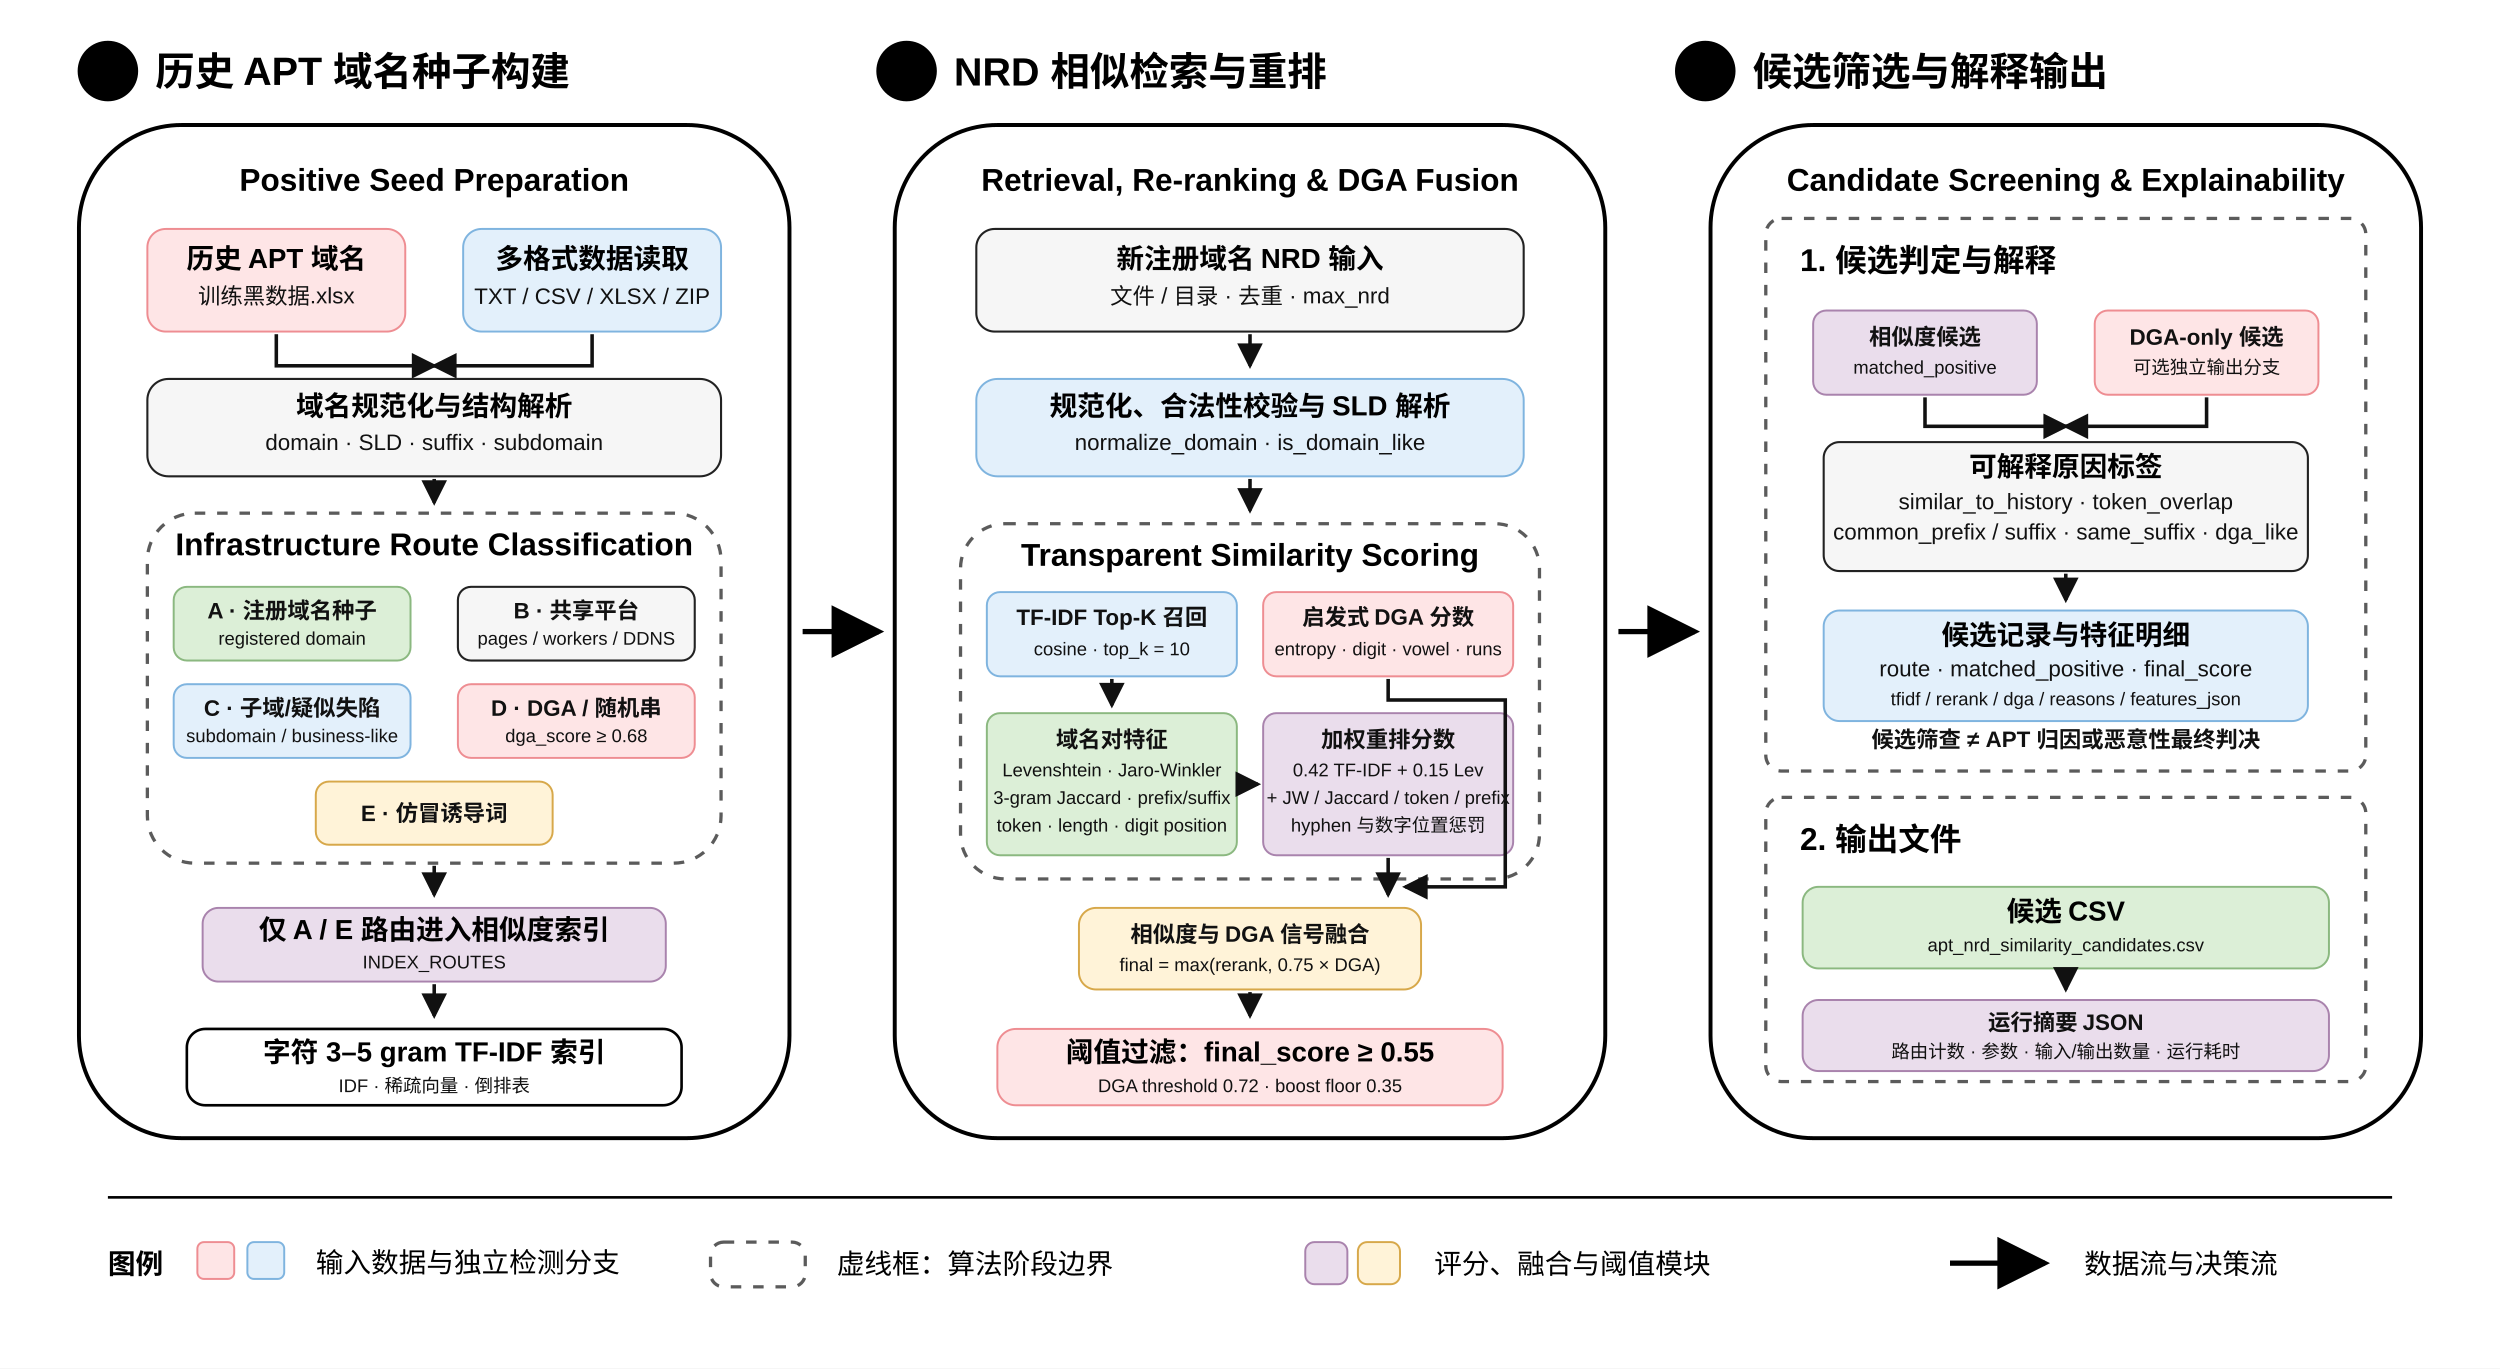
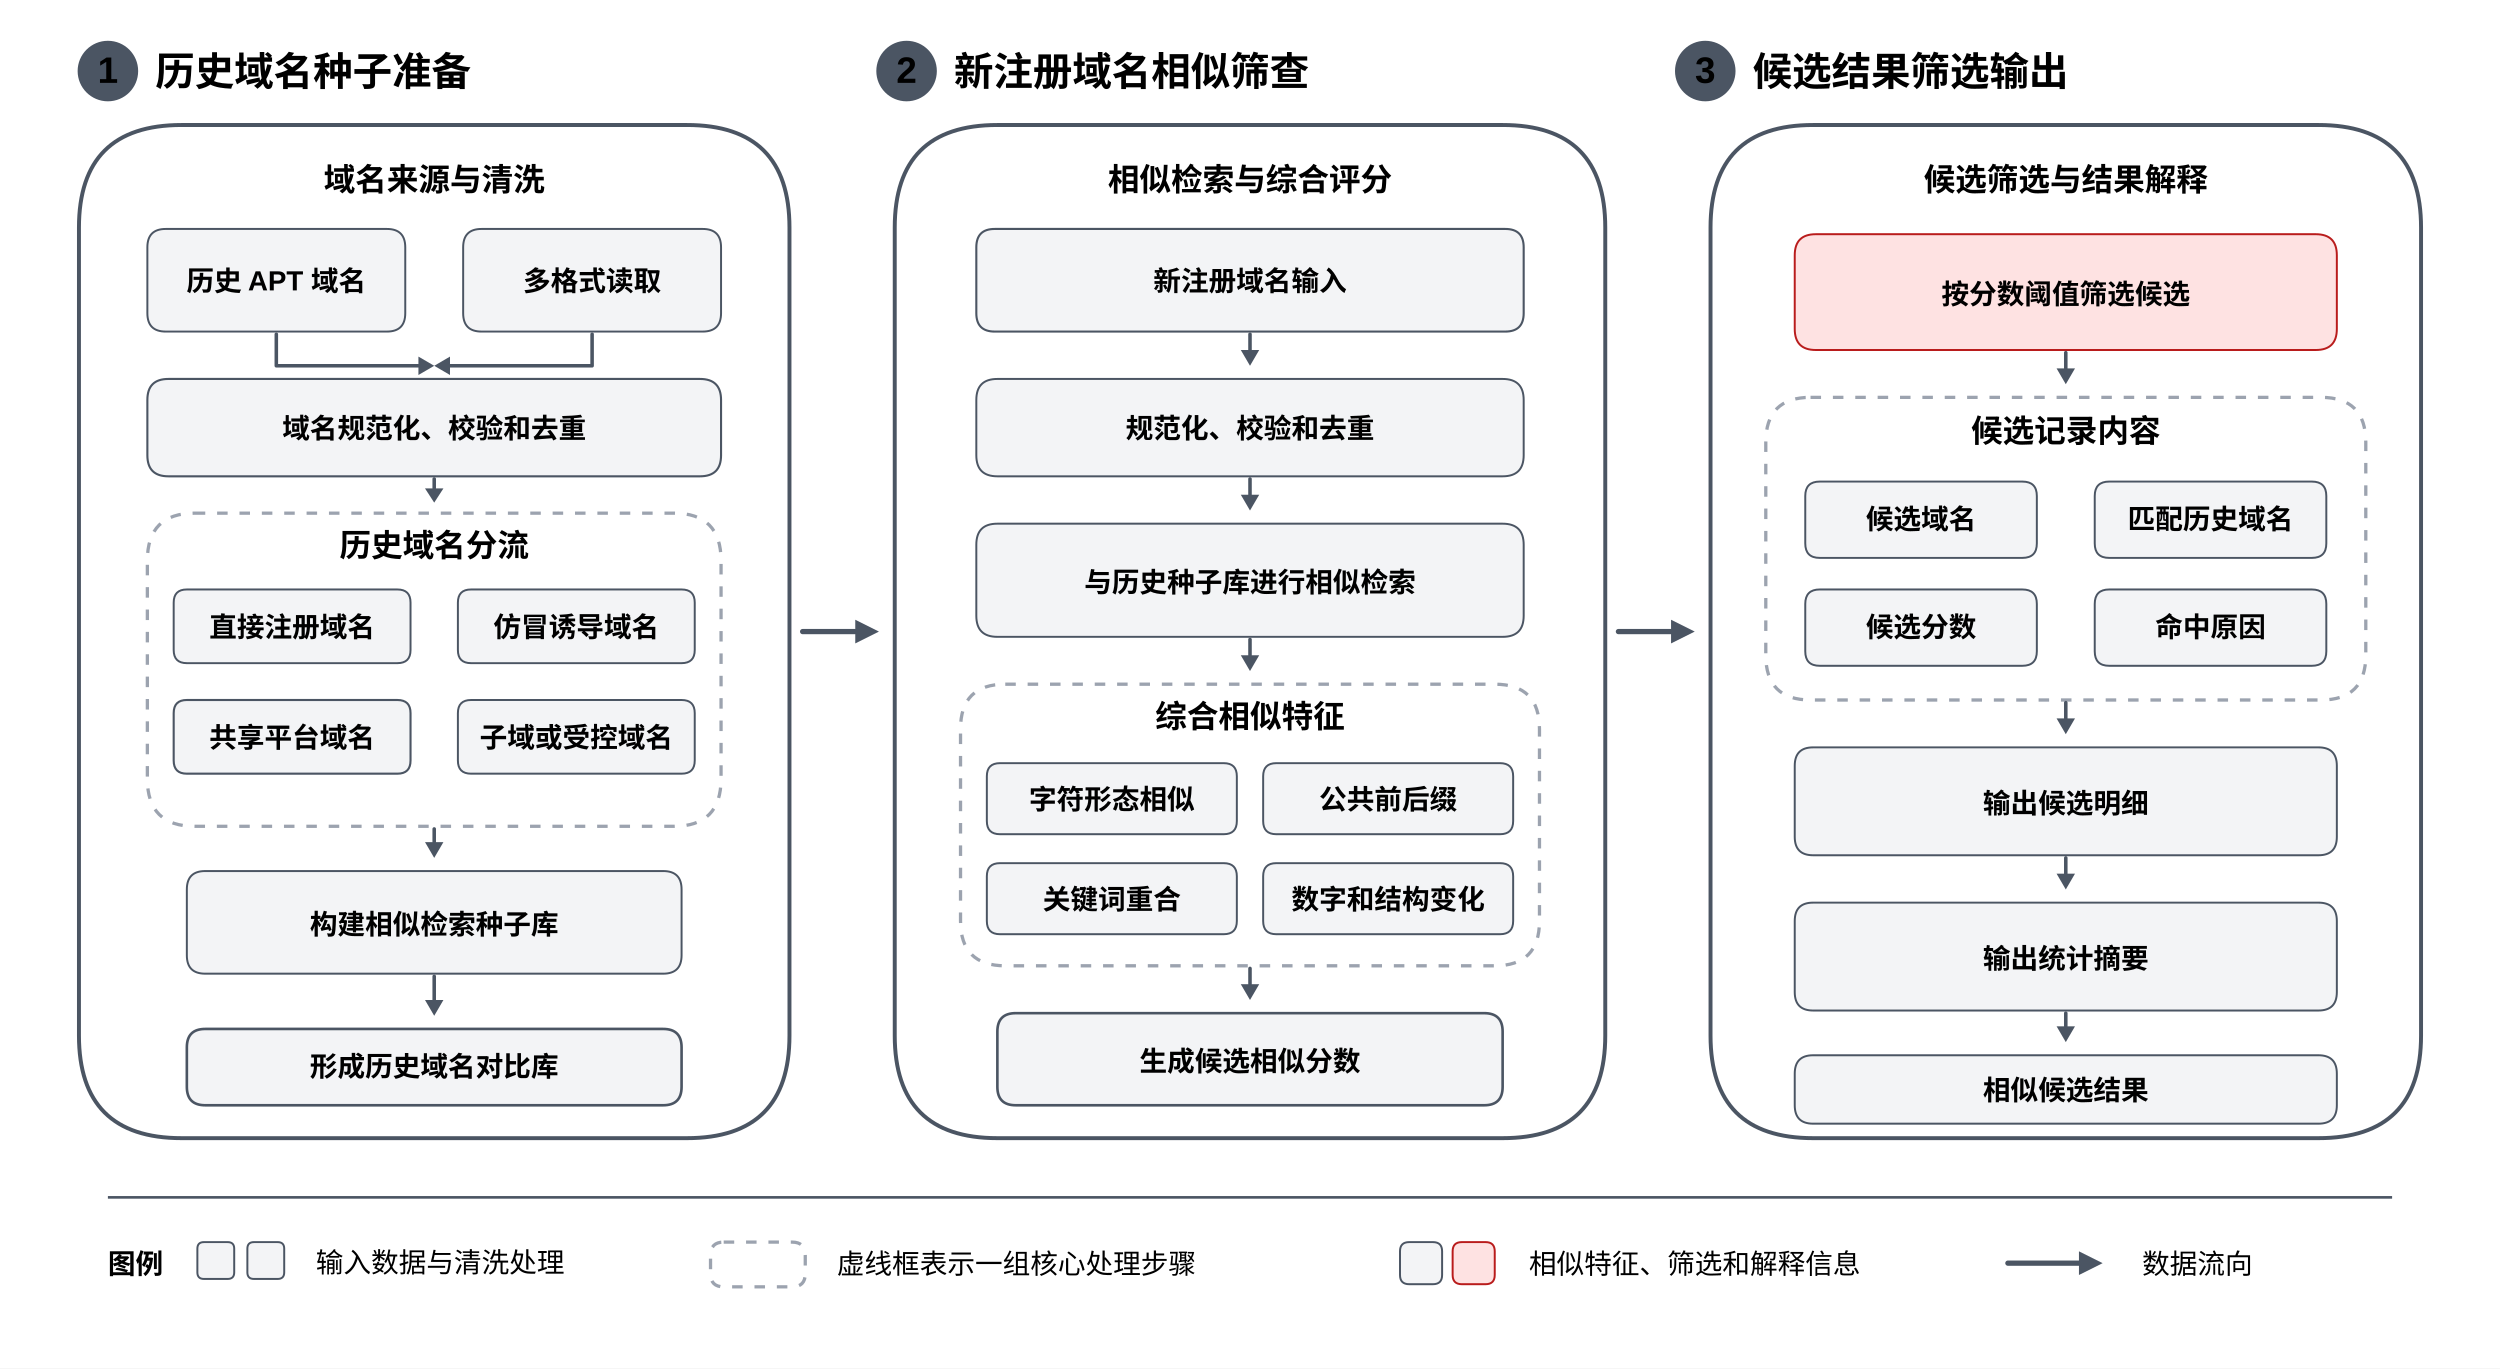
- <svg xmlns="http://www.w3.org/2000/svg" width="1900" height="1040" viewBox="0 0 1900 1040" role="img" aria-label="APT历史域名与新注册域名相似度检测算法框图">
+ <svg xmlns="http://www.w3.org/2000/svg" width="1900" height="1040" viewBox="0 0 1900 1040" role="img" aria-label="APT历史域名与新注册域名相似筛查流程图">
  <defs>
-     <marker id="arrow" viewBox="0 0 12 12" refX="10" refY="6" markerWidth="12" markerHeight="12" orient="auto-start-reverse">
-       <path d="M1,1 L11,6 L1,11 Z" fill="#000" />
-     </marker>
-     <marker id="smallArrow" viewBox="0 0 10 10" refX="8" refY="5" markerWidth="9" markerHeight="9" orient="auto-start-reverse">
-       <path d="M1,1 L9,5 L1,9 Z" fill="#111" />
-     </marker>
    <style>
      .title { font-family: Arial, "Noto Sans CJK SC", "Microsoft YaHei", sans-serif; font-size: 30px; font-weight: 700; fill: #000; }
      .phase-title { font-family: Arial, "Noto Sans CJK SC", "Microsoft YaHei", sans-serif; font-size: 24px; font-weight: 700; fill: #000; }
      .label { font-family: Arial, "Noto Sans CJK SC", "Microsoft YaHei", sans-serif; font-size: 21px; fill: #000; }
      .small { font-family: Arial, "Noto Sans CJK SC", "Microsoft YaHei", sans-serif; font-size: 17px; fill: #111; }
      .tiny { font-family: Arial, "Noto Sans CJK SC", "Microsoft YaHei", sans-serif; font-size: 14px; fill: #111; }
      .bold { font-weight: 700; }
-       .outer { fill: #fff; stroke: #000; stroke-width: 3; }
-       .dash { fill: #fff; stroke: #5b5b5b; stroke-width: 2.5; stroke-dasharray: 8 9; }
-       .solid { fill: #fff; stroke: #000; stroke-width: 2; }
-       .soft-green { fill: #dcefd7; stroke: #8bb880; stroke-width: 1.5; }
-       .soft-blue { fill: #e3f0fb; stroke: #7fb4df; stroke-width: 1.5; }
-       .soft-red { fill: #fee5e6; stroke: #ee8d92; stroke-width: 1.5; }
-       .soft-purple { fill: #eaddec; stroke: #a983ad; stroke-width: 1.5; }
-       .soft-yellow { fill: #fff3d8; stroke: #d7a84a; stroke-width: 1.5; }
-       .soft-gray { fill: #f6f6f6; stroke: #222; stroke-width: 1.6; }
-       .arrow { stroke: #000; stroke-width: 4; fill: none; marker-end: url(#arrow); }
-       .thin-arrow { stroke: #111; stroke-width: 2.7; fill: none; marker-end: url(#smallArrow); }
-       .mini-red { fill: #ff646b; }
-       .mini-blue { fill: #5aaeea; }
-       .mini-green { fill: #28a745; }
-       .mini-purple { fill: #8b51d6; }
-       .mini-yellow { fill: #f2b84b; }
+       .outer { fill: #ffffff; stroke: #4b5563; stroke-width: 3; }
+       .dash { fill: #ffffff; stroke: #9ca3af; stroke-width: 2.5; stroke-dasharray: 8 9; }
+       .solid { fill: #f3f4f6; stroke: #4b5563; stroke-width: 2; }
+       .soft-green { fill: #f3f4f6; stroke: #4b5563; stroke-width: 1.5; }
+       .soft-blue { fill: #f3f4f6; stroke: #4b5563; stroke-width: 1.5; }
+       .soft-red { fill: #fee2e2; stroke: #b91c1c; stroke-width: 1.5; }
+       .soft-purple { fill: #f3f4f6; stroke: #4b5563; stroke-width: 1.5; }
+       .soft-yellow { fill: #f3f4f6; stroke: #4b5563; stroke-width: 1.5; }
+       .soft-gray { fill: #f3f4f6; stroke: #4b5563; stroke-width: 1.6; }
+       .arrow-line { stroke: #4b5563; stroke-width: 4; stroke-linecap: round; stroke-linejoin: round; fill: none; }
+       .arrow-head { fill: #4b5563; stroke: none; }
+       .thin-arrow-line { stroke: #4b5563; stroke-width: 2.7; stroke-linecap: round; stroke-linejoin: round; fill: none; }
+       .thin-arrow-head { fill: #4b5563; stroke: none; }
    </style>
  </defs>
  <rect x="0" y="0" width="1900" height="1040" fill="#fff" />
-   <circle cx="82" cy="54" r="23" fill="#000" />
+   <circle cx="82" cy="54" r="23" fill="#4b5563" />
  <text x="82" y="63" text-anchor="middle" class="title" fill="#fff" style="font-size:28px;">1</text>
-   <text x="118" y="65" class="title">历史 APT 域名种子构建</text>
-   <circle cx="689" cy="54" r="23" fill="#000" />
+   <text x="118" y="65" class="title">历史域名种子准备</text>
+   <circle cx="689" cy="54" r="23" fill="#4b5563" />
  <text x="689" y="63" text-anchor="middle" class="title" fill="#fff" style="font-size:28px;">2</text>
-   <text x="725" y="65" class="title">NRD 相似检索与重排</text>
-   <circle cx="1296" cy="54" r="23" fill="#000" />
+   <text x="725" y="65" class="title">新注册域名相似筛查</text>
+   <circle cx="1296" cy="54" r="23" fill="#4b5563" />
  <text x="1296" y="63" text-anchor="middle" class="title" fill="#fff" style="font-size:28px;">3</text>
-   <text x="1332" y="65" class="title">候选筛选与解释输出</text>
-   <rect x="60" y="95" width="540" height="770" rx="78" class="outer" />
-   <rect x="680" y="95" width="540" height="770" rx="78" class="outer" />
-   <rect x="1300" y="95" width="540" height="770" rx="78" class="outer" />
-   <path d="M610 480 H668" class="arrow" />
-   <path d="M1230 480 H1288" class="arrow" />
-   <text x="330" y="145" text-anchor="middle" class="phase-title">Positive Seed Preparation</text>
-   <rect x="112" y="174" width="196" height="78" rx="14" class="soft-red" />
-   <text x="210" y="204" text-anchor="middle" class="label bold">历史 APT 域名</text>
-   <text x="210" y="231" text-anchor="middle" class="small">训练黑数据.xlsx</text>
-   <rect x="352" y="174" width="196" height="78" rx="14" class="soft-blue" />
-   <text x="450" y="204" text-anchor="middle" class="label bold">多格式数据读取</text>
-   <text x="450" y="231" text-anchor="middle" class="small">TXT / CSV / XLSX / ZIP</text>
-   <path d="M210 254 V278 H330" class="thin-arrow" />
-   <path d="M450 254 V278 H330" class="thin-arrow" />
-   <rect x="112" y="288" width="436" height="74" rx="16" class="soft-gray" />
-   <text x="330" y="316" text-anchor="middle" class="label bold">域名规范化与结构解析</text>
-   <text x="330" y="342" text-anchor="middle" class="small">domain · SLD · suffix · subdomain</text>
-   <path d="M330 364 V382" class="thin-arrow" />
-   <rect x="112" y="390" width="436" height="266" rx="36" class="dash" />
-   <text x="330" y="422" text-anchor="middle" class="phase-title">Infrastructure Route Classification</text>
-   <rect x="132" y="446" width="180" height="56" rx="10" class="soft-green" />
-   <text x="222" y="470" text-anchor="middle" class="small bold">A · 注册域名种子</text>
-   <text x="222" y="490" text-anchor="middle" class="tiny">registered domain</text>
-   <rect x="348" y="446" width="180" height="56" rx="10" class="soft-gray" />
-   <text x="438" y="470" text-anchor="middle" class="small bold">B · 共享平台</text>
-   <text x="438" y="490" text-anchor="middle" class="tiny">pages / workers / DDNS</text>
-   <rect x="132" y="520" width="180" height="56" rx="10" class="soft-blue" />
-   <text x="222" y="544" text-anchor="middle" class="small bold">C · 子域/疑似失陷</text>
-   <text x="222" y="564" text-anchor="middle" class="tiny">subdomain / business-like</text>
-   <rect x="348" y="520" width="180" height="56" rx="10" class="soft-red" />
-   <text x="438" y="544" text-anchor="middle" class="small bold">D · DGA / 随机串</text>
-   <text x="438" y="564" text-anchor="middle" class="tiny">dga_score ≥ 0.68</text>
-   <rect x="240" y="594" width="180" height="48" rx="10" class="soft-yellow" />
-   <text x="330" y="624" text-anchor="middle" class="small bold">E · 仿冒诱导词</text>
-   <path d="M330 658 V680" class="thin-arrow" />
-   <rect x="154" y="690" width="352" height="56" rx="12" class="soft-purple" />
-   <text x="330" y="714" text-anchor="middle" class="label bold">仅 A / E 路由进入相似度索引</text>
-   <text x="330" y="736" text-anchor="middle" class="tiny">INDEX_ROUTES</text>
-   <path d="M330 748 V772" class="thin-arrow" />
-   <rect x="142" y="782" width="376" height="58" rx="14" class="solid" />
-   <text x="330" y="807" text-anchor="middle" class="label bold">字符 3–5 gram TF-IDF 索引</text>
-   <text x="330" y="830" text-anchor="middle" class="tiny">IDF · 稀疏向量 · 倒排表</text>
-   <text x="950" y="145" text-anchor="middle" class="phase-title">Retrieval, Re-ranking &amp; DGA Fusion</text>
-   <rect x="742" y="174" width="416" height="78" rx="14" class="soft-gray" />
-   <text x="950" y="204" text-anchor="middle" class="label bold">新注册域名 NRD 输入</text>
-   <text x="950" y="231" text-anchor="middle" class="small">文件 / 目录 · 去重 · max_nrd</text>
-   <path d="M950 254 V278" class="thin-arrow" />
-   <rect x="742" y="288" width="416" height="74" rx="16" class="soft-blue" />
-   <text x="950" y="316" text-anchor="middle" class="label bold">规范化、合法性校验与 SLD 解析</text>
-   <text x="950" y="342" text-anchor="middle" class="small">normalize_domain · is_domain_like</text>
-   <path d="M950 364 V388" class="thin-arrow" />
-   <rect x="730" y="398" width="440" height="270" rx="34" class="dash" />
-   <text x="950" y="430" text-anchor="middle" class="phase-title">Transparent Similarity Scoring</text>
-   <rect x="750" y="450" width="190" height="64" rx="10" class="soft-blue" />
-   <text x="845" y="475" text-anchor="middle" class="small bold">TF-IDF Top-K 召回</text>
-   <text x="845" y="498" text-anchor="middle" class="tiny">cosine · top_k = 10</text>
-   <rect x="960" y="450" width="190" height="64" rx="10" class="soft-red" />
-   <text x="1055" y="475" text-anchor="middle" class="small bold">启发式 DGA 分数</text>
-   <text x="1055" y="498" text-anchor="middle" class="tiny">entropy · digit · vowel · runs</text>
-   <path d="M845 516 V536" class="thin-arrow" />
-   <rect x="750" y="542" width="190" height="108" rx="10" class="soft-green" />
-   <text x="845" y="568" text-anchor="middle" class="small bold">域名对特征</text>
-   <text x="845" y="590" text-anchor="middle" class="tiny">Levenshtein · Jaro-Winkler</text>
-   <text x="845" y="611" text-anchor="middle" class="tiny">3-gram Jaccard · prefix/suffix</text>
-   <text x="845" y="632" text-anchor="middle" class="tiny">token · length · digit position</text>
-   <path d="M942 596 H956" class="thin-arrow" />
-   <rect x="960" y="542" width="190" height="108" rx="10" class="soft-purple" />
-   <text x="1055" y="568" text-anchor="middle" class="small bold">加权重排分数</text>
-   <text x="1055" y="590" text-anchor="middle" class="tiny">0.42 TF-IDF + 0.15 Lev</text>
-   <text x="1055" y="611" text-anchor="middle" class="tiny">+ JW / Jaccard / token / prefix</text>
-   <text x="1055" y="632" text-anchor="middle" class="tiny">hyphen 与数字位置惩罚</text>
-   <path d="M1055 516 V532 H1144 V674 H1068" class="thin-arrow" />
-   <path d="M1055 652 V680" class="thin-arrow" />
-   <rect x="820" y="690" width="260" height="62" rx="13" class="soft-yellow" />
-   <text x="950" y="716" text-anchor="middle" class="small bold">相似度与 DGA 信号融合</text>
-   <text x="950" y="738" text-anchor="middle" class="tiny">final = max(rerank, 0.75 × DGA)</text>
-   <path d="M950 754 V772" class="thin-arrow" />
-   <rect x="758" y="782" width="384" height="58" rx="14" class="soft-red" />
-   <text x="950" y="807" text-anchor="middle" class="label bold">阈值过滤：final_score ≥ 0.55</text>
-   <text x="950" y="830" text-anchor="middle" class="tiny">DGA threshold 0.72 · boost floor 0.35</text>
-   <text x="1570" y="145" text-anchor="middle" class="phase-title">Candidate Screening &amp; Explainability</text>
-   <rect x="1342" y="166" width="456" height="420" rx="12" class="dash" />
-   <text x="1368" y="206" class="phase-title">1. 候选判定与解释</text>
-   <rect x="1378" y="236" width="170" height="64" rx="10" class="soft-purple" />
-   <text x="1463" y="262" text-anchor="middle" class="small bold">相似度候选</text>
-   <text x="1463" y="284" text-anchor="middle" class="tiny">matched_positive</text>
-   <rect x="1592" y="236" width="170" height="64" rx="10" class="soft-red" />
-   <text x="1677" y="262" text-anchor="middle" class="small bold">DGA-only 候选</text>
-   <text x="1677" y="284" text-anchor="middle" class="tiny">可选独立输出分支</text>
-   <path d="M1463 302 V324 H1570" class="thin-arrow" />
-   <path d="M1677 302 V324 H1570" class="thin-arrow" />
-   <rect x="1386" y="336" width="368" height="98" rx="12" class="soft-gray" />
-   <text x="1570" y="362" text-anchor="middle" class="label bold">可解释原因标签</text>
-   <text x="1570" y="387" text-anchor="middle" class="small">similar_to_history · token_overlap</text>
-   <text x="1570" y="410" text-anchor="middle" class="small">common_prefix / suffix · same_suffix · dga_like</text>
-   <path d="M1570 436 V456" class="thin-arrow" />
-   <rect x="1386" y="464" width="368" height="84" rx="12" class="soft-blue" />
-   <text x="1570" y="490" text-anchor="middle" class="label bold">候选记录与特征明细</text>
-   <text x="1570" y="514" text-anchor="middle" class="small">route · matched_positive · final_score</text>
-   <text x="1570" y="536" text-anchor="middle" class="tiny">tfidf / rerank / dga / reasons / features_json</text>
-   <text x="1570" y="568" text-anchor="middle" class="small bold" fill="#b4232c">候选筛查 ≠ APT 归因或恶意性最终判决</text>
-   <rect x="1342" y="606" width="456" height="216" rx="12" class="dash" />
-   <text x="1368" y="646" class="phase-title">2. 输出文件</text>
-   <rect x="1370" y="674" width="400" height="62" rx="12" class="soft-green" />
-   <text x="1570" y="700" text-anchor="middle" class="label bold">候选 CSV</text>
-   <text x="1570" y="723" text-anchor="middle" class="tiny">apt_nrd_similarity_candidates.csv</text>
-   <path d="M1570 738 V752" class="thin-arrow" />
-   <rect x="1370" y="760" width="400" height="54" rx="12" class="soft-purple" />
-   <text x="1570" y="783" text-anchor="middle" class="small bold">运行摘要 JSON</text>
-   <text x="1570" y="804" text-anchor="middle" class="tiny">路由计数 · 参数 · 输入/输出数量 · 运行耗时</text>
-   <line x1="82" y1="910" x2="1818" y2="910" stroke="#000" stroke-width="2" />
+   <text x="1332" y="65" class="title">候选结果筛选输出</text>
+   <path d="M138 95 H522 Q600 95 600 173 V787 Q600 865 522 865 H138 Q60 865 60 787 V173 Q60 95 138 95 Z" class="outer" style="fill: #ffffff; stroke: #4b5563; stroke-width: 3;" />
+   <path d="M758 95 H1142 Q1220 95 1220 173 V787 Q1220 865 1142 865 H758 Q680 865 680 787 V173 Q680 95 758 95 Z" class="outer" style="fill: #ffffff; stroke: #4b5563; stroke-width: 3;" />
+   <path d="M1378 95 H1762 Q1840 95 1840 173 V787 Q1840 865 1762 865 H1378 Q1300 865 1300 787 V173 Q1300 95 1378 95 Z" class="outer" style="fill: #ffffff; stroke: #4b5563; stroke-width: 3;" />
+   <path d="M610 480 H650" class="arrow-line" style="stroke: #4b5563; stroke-width: 4; stroke-linecap: round; stroke-linejoin: round; fill: none;" />
+   <polygon points="650,489 668,480 650,471" class="arrow-head" style="fill: #4b5563; stroke: none;" />
+   <path d="M1230 480 H1270" class="arrow-line" style="stroke: #4b5563; stroke-width: 4; stroke-linecap: round; stroke-linejoin: round; fill: none;" />
+   <polygon points="1270,489 1288,480 1270,471" class="arrow-head" style="fill: #4b5563; stroke: none;" />
+   <text x="330" y="145" text-anchor="middle" class="phase-title">域名来源与清洗</text>
+   <path d="M126 174 H294 Q308 174 308 188 V238 Q308 252 294 252 H126 Q112 252 112 238 V188 Q112 174 126 174 Z" class="soft-red" style="fill: #f3f4f6; stroke: #4b5563; stroke-width: 1.5;" />
+   <text x="210" y="221" text-anchor="middle" class="label bold">历史 APT 域名</text>
+   <path d="M366 174 H534 Q548 174 548 188 V238 Q548 252 534 252 H366 Q352 252 352 238 V188 Q352 174 366 174 Z" class="soft-blue" style="fill: #f3f4f6; stroke: #4b5563; stroke-width: 1.5;" />
+   <text x="450" y="221" text-anchor="middle" class="label bold">多格式读取</text>
+   <path d="M210 254 V278 H318" class="thin-arrow-line" style="stroke: #4b5563; stroke-width: 2.7; stroke-linecap: round; stroke-linejoin: round; fill: none;" />
+   <polygon points="318,285 330,278 318,271" class="thin-arrow-head" style="fill: #4b5563; stroke: none;" />
+   <path d="M450 254 V278 H342" class="thin-arrow-line" style="stroke: #4b5563; stroke-width: 2.7; stroke-linecap: round; stroke-linejoin: round; fill: none;" />
+   <polygon points="342,271 330,278 342,285" class="thin-arrow-head" style="fill: #4b5563; stroke: none;" />
+   <path d="M128 288 H532 Q548 288 548 304 V346 Q548 362 532 362 H128 Q112 362 112 346 V304 Q112 288 128 288 Z" class="soft-gray" style="fill: #f3f4f6; stroke: #4b5563; stroke-width: 1.6;" />
+   <text x="330" y="333" text-anchor="middle" class="label bold">域名规范化、校验和去重</text>
+   <path d="M330 364 V371.2" class="thin-arrow-line" style="stroke: #4b5563; stroke-width: 2.7; stroke-linecap: round; stroke-linejoin: round; fill: none;" />
+   <polygon points="323,371.2 330,382 337,371.2" class="thin-arrow-head" style="fill: #4b5563; stroke: none;" />
+   <path d="M148 390 H512 Q548 390 548 426 V592 Q548 628 512 628 H148 Q112 628 112 592 V426 Q112 390 148 390 Z" class="dash" style="fill: #ffffff; stroke: #9ca3af; stroke-width: 2.5; stroke-dasharray: 8 9;" />
+   <text x="330" y="423" text-anchor="middle" class="phase-title">历史域名分流</text>
+   <path d="M142 448 H302 Q312 448 312 458 V494 Q312 504 302 504 H142 Q132 504 132 494 V458 Q132 448 142 448 Z" class="soft-green" style="fill: #f3f4f6; stroke: #4b5563; stroke-width: 1.5;" />
+   <text x="222" y="484" text-anchor="middle" class="label bold">直接注册域名</text>
+   <path d="M358 448 H518 Q528 448 528 458 V494 Q528 504 518 504 H358 Q348 504 348 494 V458 Q348 448 358 448 Z" class="soft-yellow" style="fill: #f3f4f6; stroke: #4b5563; stroke-width: 1.5;" />
+   <text x="438" y="484" text-anchor="middle" class="label bold">仿冒诱导域名</text>
+   <path d="M142 532 H302 Q312 532 312 542 V578 Q312 588 302 588 H142 Q132 588 132 578 V542 Q132 532 142 532 Z" class="soft-gray" style="fill: #f3f4f6; stroke: #4b5563; stroke-width: 1.6;" />
+   <text x="222" y="568" text-anchor="middle" class="label bold">共享平台域名</text>
+   <path d="M358 532 H518 Q528 532 528 542 V578 Q528 588 518 588 H358 Q348 588 348 578 V542 Q348 532 358 532 Z" class="soft-blue" style="fill: #f3f4f6; stroke: #4b5563; stroke-width: 1.5;" />
+   <text x="438" y="568" text-anchor="middle" class="label bold">子域或受控域名</text>
+   <path d="M330 630 V640" class="thin-arrow-line" style="stroke: #4b5563; stroke-width: 2.7; stroke-linecap: round; stroke-linejoin: round; fill: none;" />
+   <polygon points="323,640 330,652 337,640" class="thin-arrow-head" style="fill: #4b5563; stroke: none;" />
+   <path d="M156 662 H504 Q518 662 518 676 V726 Q518 740 504 740 H156 Q142 740 142 726 V676 Q142 662 156 662 Z" class="soft-purple" style="fill: #f3f4f6; stroke: #4b5563; stroke-width: 1.5;" />
+   <text x="330" y="710" text-anchor="middle" class="label bold">构建相似检索种子库</text>
+   <path d="M330 742 V760" class="thin-arrow-line" style="stroke: #4b5563; stroke-width: 2.7; stroke-linecap: round; stroke-linejoin: round; fill: none;" />
+   <polygon points="323,760 330,772 337,760" class="thin-arrow-head" style="fill: #4b5563; stroke: none;" />
+   <path d="M156 782 H504 Q518 782 518 796 V826 Q518 840 504 840 H156 Q142 840 142 826 V796 Q142 782 156 782 Z" class="solid" style="fill: #f3f4f6; stroke: #4b5563; stroke-width: 2;" />
+   <text x="330" y="818" text-anchor="middle" class="label bold">形成历史域名对比库</text>
+   <text x="950" y="145" text-anchor="middle" class="phase-title">相似检索与综合评分</text>
+   <path d="M756 174 H1144 Q1158 174 1158 188 V238 Q1158 252 1144 252 H756 Q742 252 742 238 V188 Q742 174 756 174 Z" class="soft-gray" style="fill: #f3f4f6; stroke: #4b5563; stroke-width: 1.6;" />
+   <text x="950" y="221" text-anchor="middle" class="label bold">新注册域名输入</text>
+   <path d="M950 254 V266" class="thin-arrow-line" style="stroke: #4b5563; stroke-width: 2.7; stroke-linecap: round; stroke-linejoin: round; fill: none;" />
+   <polygon points="943,266 950,278 957,266" class="thin-arrow-head" style="fill: #4b5563; stroke: none;" />
+   <path d="M758 288 H1142 Q1158 288 1158 304 V346 Q1158 362 1142 362 H758 Q742 362 742 346 V304 Q742 288 758 288 Z" class="soft-blue" style="fill: #f3f4f6; stroke: #4b5563; stroke-width: 1.5;" />
+   <text x="950" y="333" text-anchor="middle" class="label bold">规范化、校验和去重</text>
+   <path d="M950 364 V376" class="thin-arrow-line" style="stroke: #4b5563; stroke-width: 2.7; stroke-linecap: round; stroke-linejoin: round; fill: none;" />
+   <polygon points="943,376 950,388 957,376" class="thin-arrow-head" style="fill: #4b5563; stroke: none;" />
+   <path d="M758 398 H1142 Q1158 398 1158 414 V468 Q1158 484 1142 484 H758 Q742 484 742 468 V414 Q742 398 758 398 Z" class="soft-green" style="fill: #f3f4f6; stroke: #4b5563; stroke-width: 1.5;" />
+   <text x="950" y="450" text-anchor="middle" class="label bold">与历史种子库进行相似检索</text>
+   <path d="M950 486 V498" class="thin-arrow-line" style="stroke: #4b5563; stroke-width: 2.7; stroke-linecap: round; stroke-linejoin: round; fill: none;" />
+   <polygon points="943,498 950,510 957,498" class="thin-arrow-head" style="fill: #4b5563; stroke: none;" />
+   <path d="M764 520 H1136 Q1170 520 1170 554 V700 Q1170 734 1136 734 H764 Q730 734 730 700 V554 Q730 520 764 520 Z" class="dash" style="fill: #ffffff; stroke: #9ca3af; stroke-width: 2.5; stroke-dasharray: 8 9;" />
+   <text x="950" y="553" text-anchor="middle" class="phase-title">综合相似特征</text>
+   <path d="M760 580 H930 Q940 580 940 590 V624 Q940 634 930 634 H760 Q750 634 750 624 V590 Q750 580 760 580 Z" class="soft-blue" style="fill: #f3f4f6; stroke: #4b5563; stroke-width: 1.5;" />
+   <text x="845" y="615" text-anchor="middle" class="label bold">字符形态相似</text>
+   <path d="M970 580 H1140 Q1150 580 1150 590 V624 Q1150 634 1140 634 H970 Q960 634 960 624 V590 Q960 580 970 580 Z" class="soft-yellow" style="fill: #f3f4f6; stroke: #4b5563; stroke-width: 1.5;" />
+   <text x="1055" y="615" text-anchor="middle" class="label bold">公共前后缀</text>
+   <path d="M760 656 H930 Q940 656 940 666 V700 Q940 710 930 710 H760 Q750 710 750 700 V666 Q750 656 760 656 Z" class="soft-purple" style="fill: #f3f4f6; stroke: #4b5563; stroke-width: 1.5;" />
+   <text x="845" y="691" text-anchor="middle" class="label bold">关键词重合</text>
+   <path d="M970 656 H1140 Q1150 656 1150 666 V700 Q1150 710 1140 710 H970 Q960 710 960 700 V666 Q960 656 970 656 Z" class="soft-red" style="fill: #f3f4f6; stroke: #4b5563; stroke-width: 1.5;" />
+   <text x="1055" y="691" text-anchor="middle" class="label bold">数字和结构变化</text>
+   <path d="M950 736 V748" class="thin-arrow-line" style="stroke: #4b5563; stroke-width: 2.7; stroke-linecap: round; stroke-linejoin: round; fill: none;" />
+   <polygon points="943,748 950,760 957,748" class="thin-arrow-head" style="fill: #4b5563; stroke: none;" />
+   <path d="M772 770 H1128 Q1142 770 1142 784 V826 Q1142 840 1128 840 H772 Q758 840 758 826 V784 Q758 770 772 770 Z" class="solid" style="fill: #f3f4f6; stroke: #4b5563; stroke-width: 2;" />
+   <text x="950" y="814" text-anchor="middle" class="label bold">生成候选相似分数</text>
+   <text x="1570" y="145" text-anchor="middle" class="phase-title">候选筛选与结果解释</text>
+   <path d="M1380 178 H1760 Q1776 178 1776 194 V250 Q1776 266 1760 266 H1380 Q1364 266 1364 250 V194 Q1364 178 1380 178 Z" class="soft-yellow" style="fill: #fee2e2; stroke: #b91c1c; stroke-width: 1.5;" />
+   <text x="1570" y="231" text-anchor="middle" class="label bold">按分数阈值筛选候选</text>
+   <path d="M1570 268 V280" class="thin-arrow-line" style="stroke: #4b5563; stroke-width: 2.7; stroke-linecap: round; stroke-linejoin: round; fill: none;" />
+   <polygon points="1563,280 1570,292 1577,280" class="thin-arrow-head" style="fill: #4b5563; stroke: none;" />
+   <path d="M1376 302 H1764 Q1798 302 1798 336 V498 Q1798 532 1764 532 H1376 Q1342 532 1342 498 V336 Q1342 302 1376 302 Z" class="dash" style="fill: #ffffff; stroke: #9ca3af; stroke-width: 2.5; stroke-dasharray: 8 9;" />
+   <text x="1570" y="336" text-anchor="middle" class="phase-title">候选记录内容</text>
+   <path d="M1383 366 H1537 Q1548 366 1548 377 V413 Q1548 424 1537 424 H1383 Q1372 424 1372 413 V377 Q1372 366 1383 366 Z" class="soft-green" style="fill: #f3f4f6; stroke: #4b5563; stroke-width: 1.5;" />
+   <text x="1460" y="402" text-anchor="middle" class="label bold">候选域名</text>
+   <path d="M1603 366 H1757 Q1768 366 1768 377 V413 Q1768 424 1757 424 H1603 Q1592 424 1592 413 V377 Q1592 366 1603 366 Z" class="soft-blue" style="fill: #f3f4f6; stroke: #4b5563; stroke-width: 1.5;" />
+   <text x="1680" y="402" text-anchor="middle" class="label bold">匹配历史域名</text>
+   <path d="M1383 448 H1537 Q1548 448 1548 459 V495 Q1548 506 1537 506 H1383 Q1372 506 1372 495 V459 Q1372 448 1383 448 Z" class="soft-purple" style="fill: #f3f4f6; stroke: #4b5563; stroke-width: 1.5;" />
+   <text x="1460" y="484" text-anchor="middle" class="label bold">候选分数</text>
+   <path d="M1603 448 H1757 Q1768 448 1768 459 V495 Q1768 506 1757 506 H1603 Q1592 506 1592 495 V459 Q1592 448 1603 448 Z" class="soft-red" style="fill: #f3f4f6; stroke: #4b5563; stroke-width: 1.5;" />
+   <text x="1680" y="484" text-anchor="middle" class="label bold">命中原因</text>
+   <path d="M1570 534 V546" class="thin-arrow-line" style="stroke: #4b5563; stroke-width: 2.7; stroke-linecap: round; stroke-linejoin: round; fill: none;" />
+   <polygon points="1563,546 1570,558 1577,546" class="thin-arrow-head" style="fill: #4b5563; stroke: none;" />
+   <path d="M1378 568 H1762 Q1776 568 1776 582 V636 Q1776 650 1762 650 H1378 Q1364 650 1364 636 V582 Q1364 568 1378 568 Z" class="soft-green" style="fill: #f3f4f6; stroke: #4b5563; stroke-width: 1.5;" />
+   <text x="1570" y="618" text-anchor="middle" class="label bold">输出候选明细</text>
+   <path d="M1570 652 V664" class="thin-arrow-line" style="stroke: #4b5563; stroke-width: 2.7; stroke-linecap: round; stroke-linejoin: round; fill: none;" />
+   <polygon points="1563,664 1570,676 1577,664" class="thin-arrow-head" style="fill: #4b5563; stroke: none;" />
+   <path d="M1378 686 H1762 Q1776 686 1776 700 V754 Q1776 768 1762 768 H1378 Q1364 768 1364 754 V700 Q1364 686 1378 686 Z" class="soft-purple" style="fill: #f3f4f6; stroke: #4b5563; stroke-width: 1.5;" />
+   <text x="1570" y="736" text-anchor="middle" class="label bold">输出统计摘要</text>
+   <path d="M1570 770 V780" class="thin-arrow-line" style="stroke: #4b5563; stroke-width: 2.7; stroke-linecap: round; stroke-linejoin: round; fill: none;" />
+   <polygon points="1563,780 1570,792 1577,780" class="thin-arrow-head" style="fill: #4b5563; stroke: none;" />
+   <path d="M1378 802 H1762 Q1776 802 1776 816 V840 Q1776 854 1762 854 H1378 Q1364 854 1364 840 V816 Q1364 802 1378 802 Z" class="soft-red" style="fill: #f3f4f6; stroke: #4b5563; stroke-width: 1.5;" />
+   <text x="1570" y="836" text-anchor="middle" class="label bold">相似候选结果</text>
+   <line x1="82" y1="910" x2="1818" y2="910" stroke="#4b5563" stroke-width="2" />
  <text x="82" y="968" class="label bold">图例</text>
-   <rect x="150" y="944" width="28" height="28" rx="5" class="soft-red" />
-   <rect x="188" y="944" width="28" height="28" rx="5" class="soft-blue" />
-   <text x="240" y="967" class="label">输入数据与独立检测分支</text>
-   <rect x="540" y="944" width="72" height="34" rx="10" class="dash" />
-   <text x="636" y="968" class="label">虚线框：算法阶段边界</text>
-   <rect x="992" y="944" width="32" height="32" rx="7" class="soft-purple" />
-   <rect x="1032" y="944" width="32" height="32" rx="7" class="soft-yellow" />
-   <text x="1090" y="968" class="label">评分、融合与阈值模块</text>
-   <path d="M1482 960 H1554" class="arrow" />
-   <text x="1584" y="968" class="label">数据流与决策流</text>
+   <path d="M155 944 H173 Q178 944 178 949 V967 Q178 972 173 972 H155 Q150 972 150 967 V949 Q150 944 155 944 Z" class="soft-red" style="fill: #f3f4f6; stroke: #4b5563; stroke-width: 1.5;" />
+   <path d="M193 944 H211 Q216 944 216 949 V967 Q216 972 211 972 H193 Q188 972 188 967 V949 Q188 944 193 944 Z" class="soft-blue" style="fill: #f3f4f6; stroke: #4b5563; stroke-width: 1.5;" />
+   <text x="240" y="967" class="label">输入数据与清洗处理</text>
+   <path d="M550 944 H602 Q612 944 612 954 V968 Q612 978 602 978 H550 Q540 978 540 968 V954 Q540 944 550 944 Z" class="dash" style="fill: #ffffff; stroke: #9ca3af; stroke-width: 2.5; stroke-dasharray: 8 9;" />
+   <text x="636" y="968" class="label">虚线框表示一组核心处理步骤</text>
+   <path d="M1071 944 H1089 Q1096 944 1096 951 V969 Q1096 976 1089 976 H1071 Q1064 976 1064 969 V951 Q1064 944 1071 944 Z" class="soft-purple" style="fill: #f3f4f6; stroke: #4b5563; stroke-width: 1.5;" />
+   <path d="M1111 944 H1129 Q1136 944 1136 951 V969 Q1136 976 1129 976 H1111 Q1104 976 1104 969 V951 Q1104 944 1111 944 Z" class="soft-yellow" style="fill: #fee2e2; stroke: #b91c1c; stroke-width: 1.5;" />
+   <text x="1162" y="968" class="label">相似特征、筛选和解释信息</text>
+   <path d="M1526 960 H1580" class="arrow-line" style="stroke: #4b5563; stroke-width: 4; stroke-linecap: round; stroke-linejoin: round; fill: none;" />
+   <polygon points="1580,969 1598,960 1580,951" class="arrow-head" style="fill: #4b5563; stroke: none;" />
+   <text x="1628" y="968" class="label">数据流向</text>
</svg>
